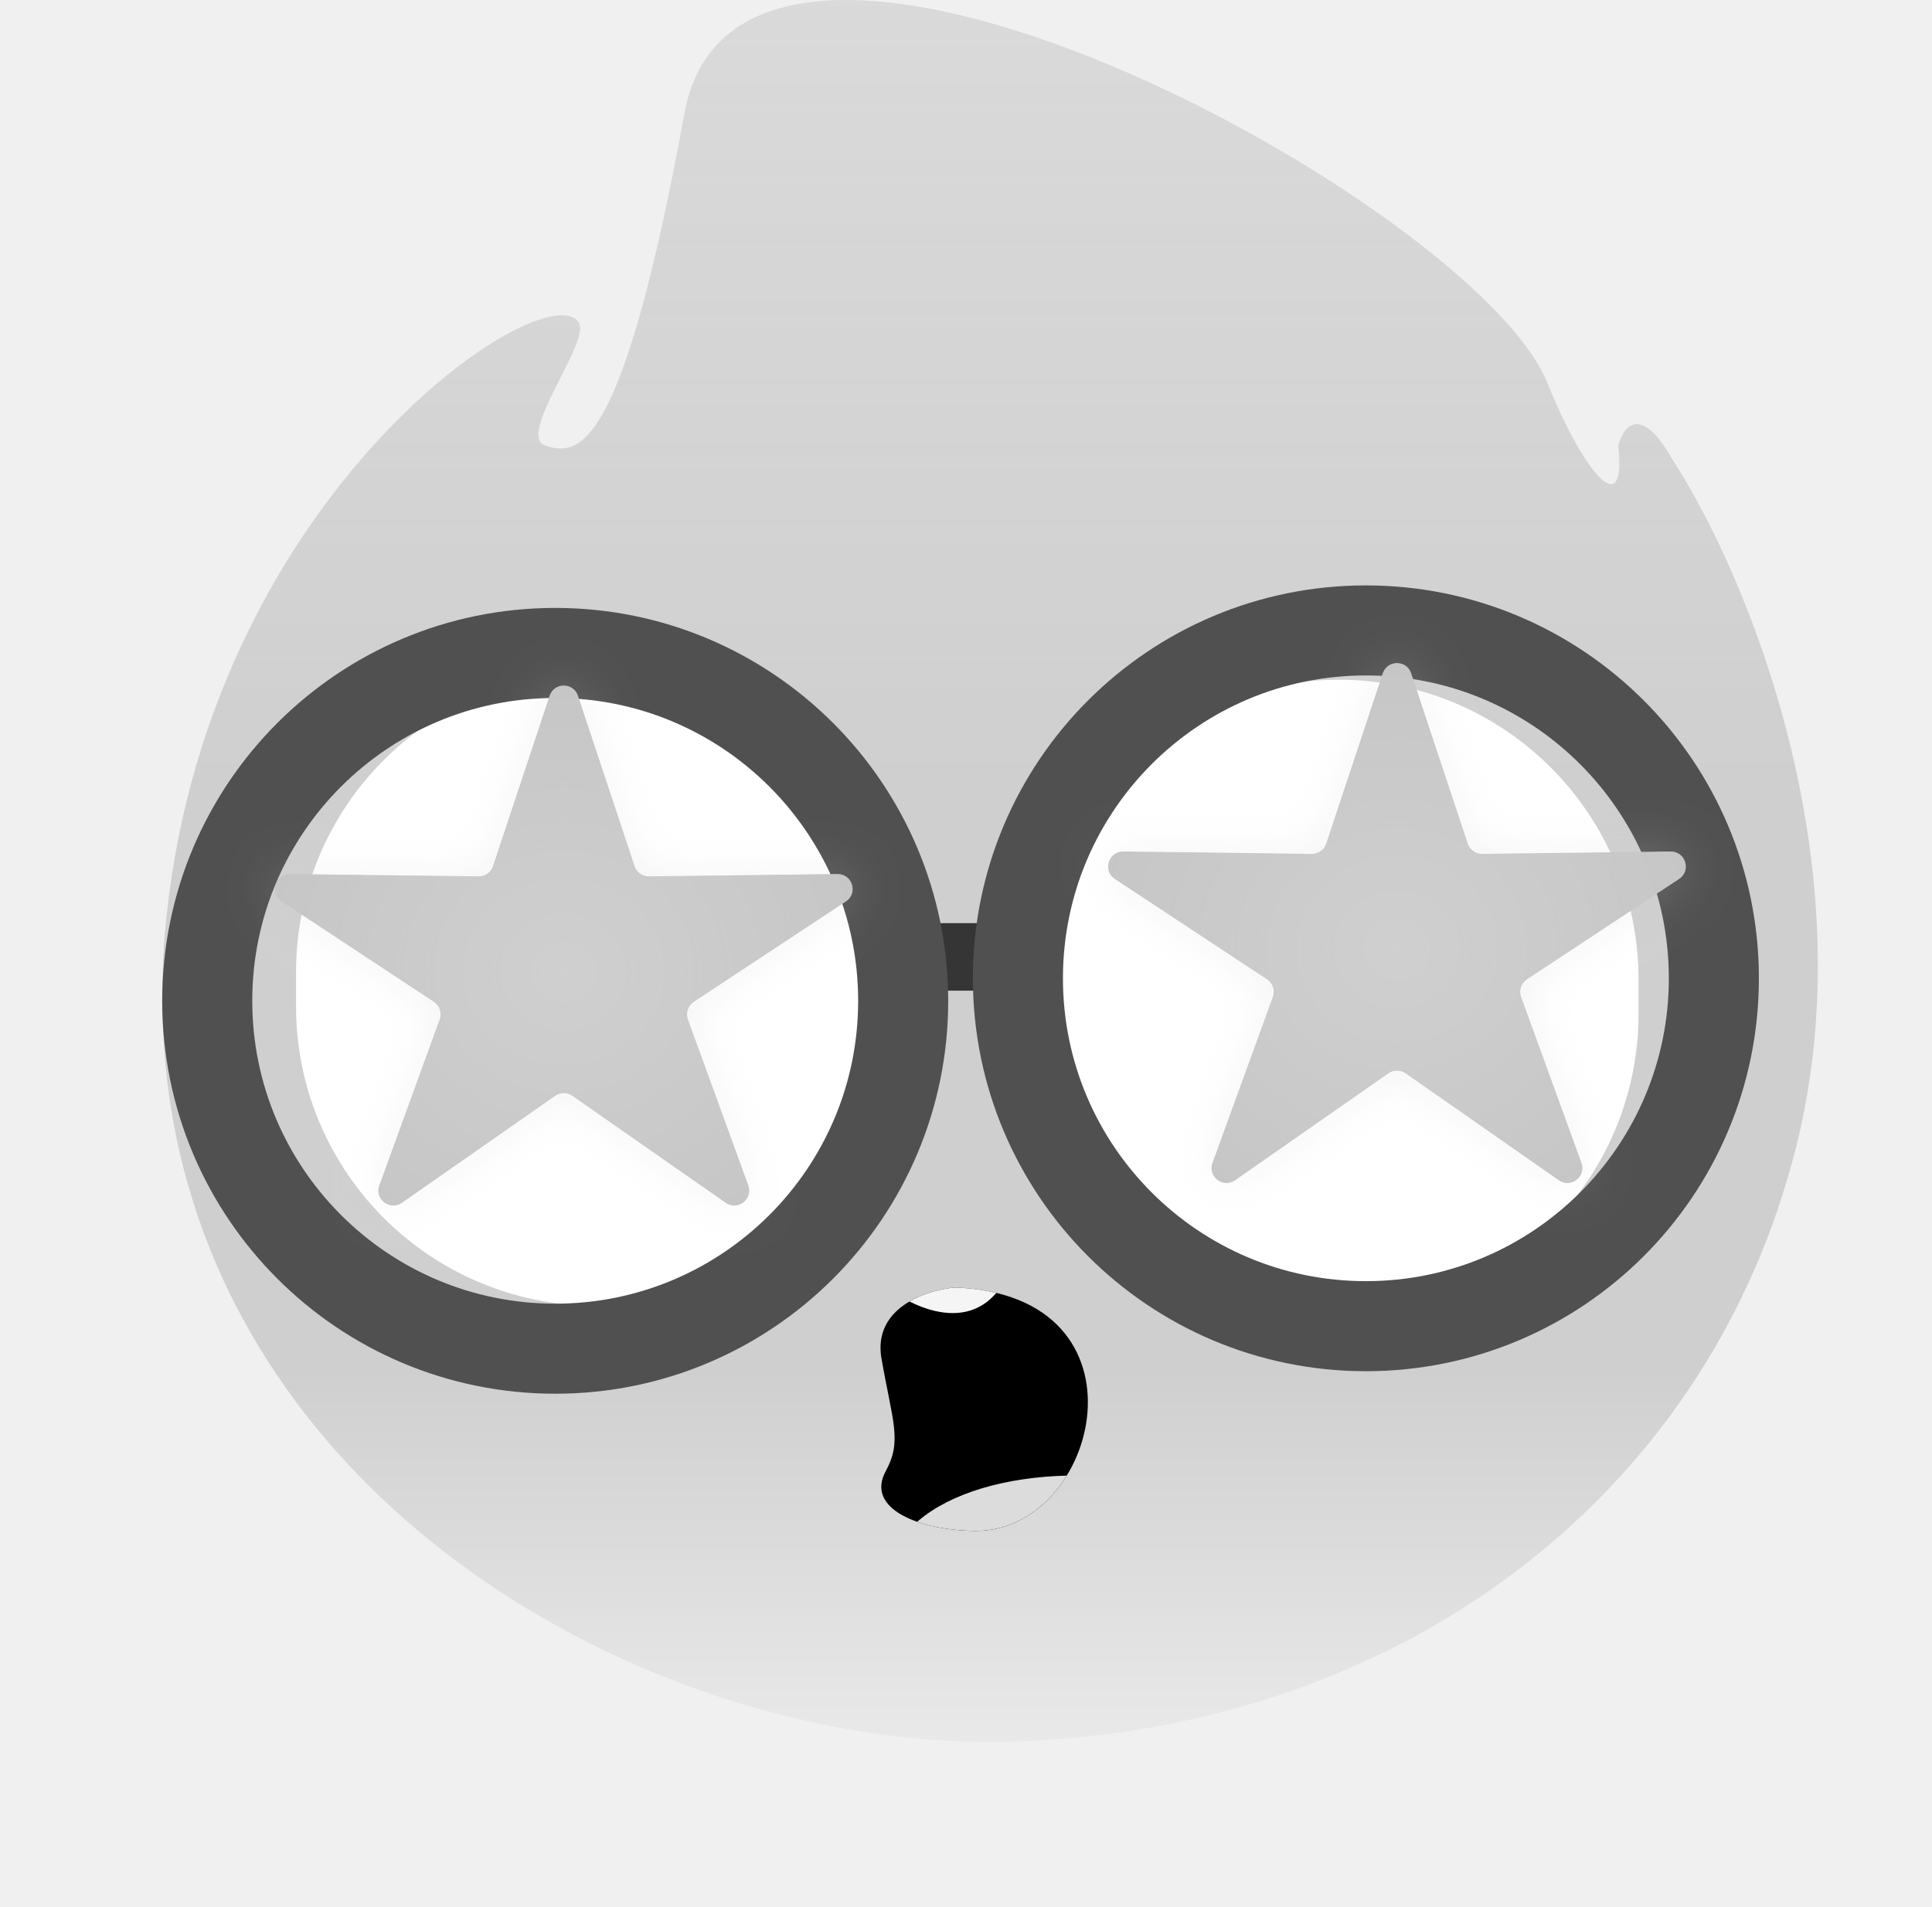
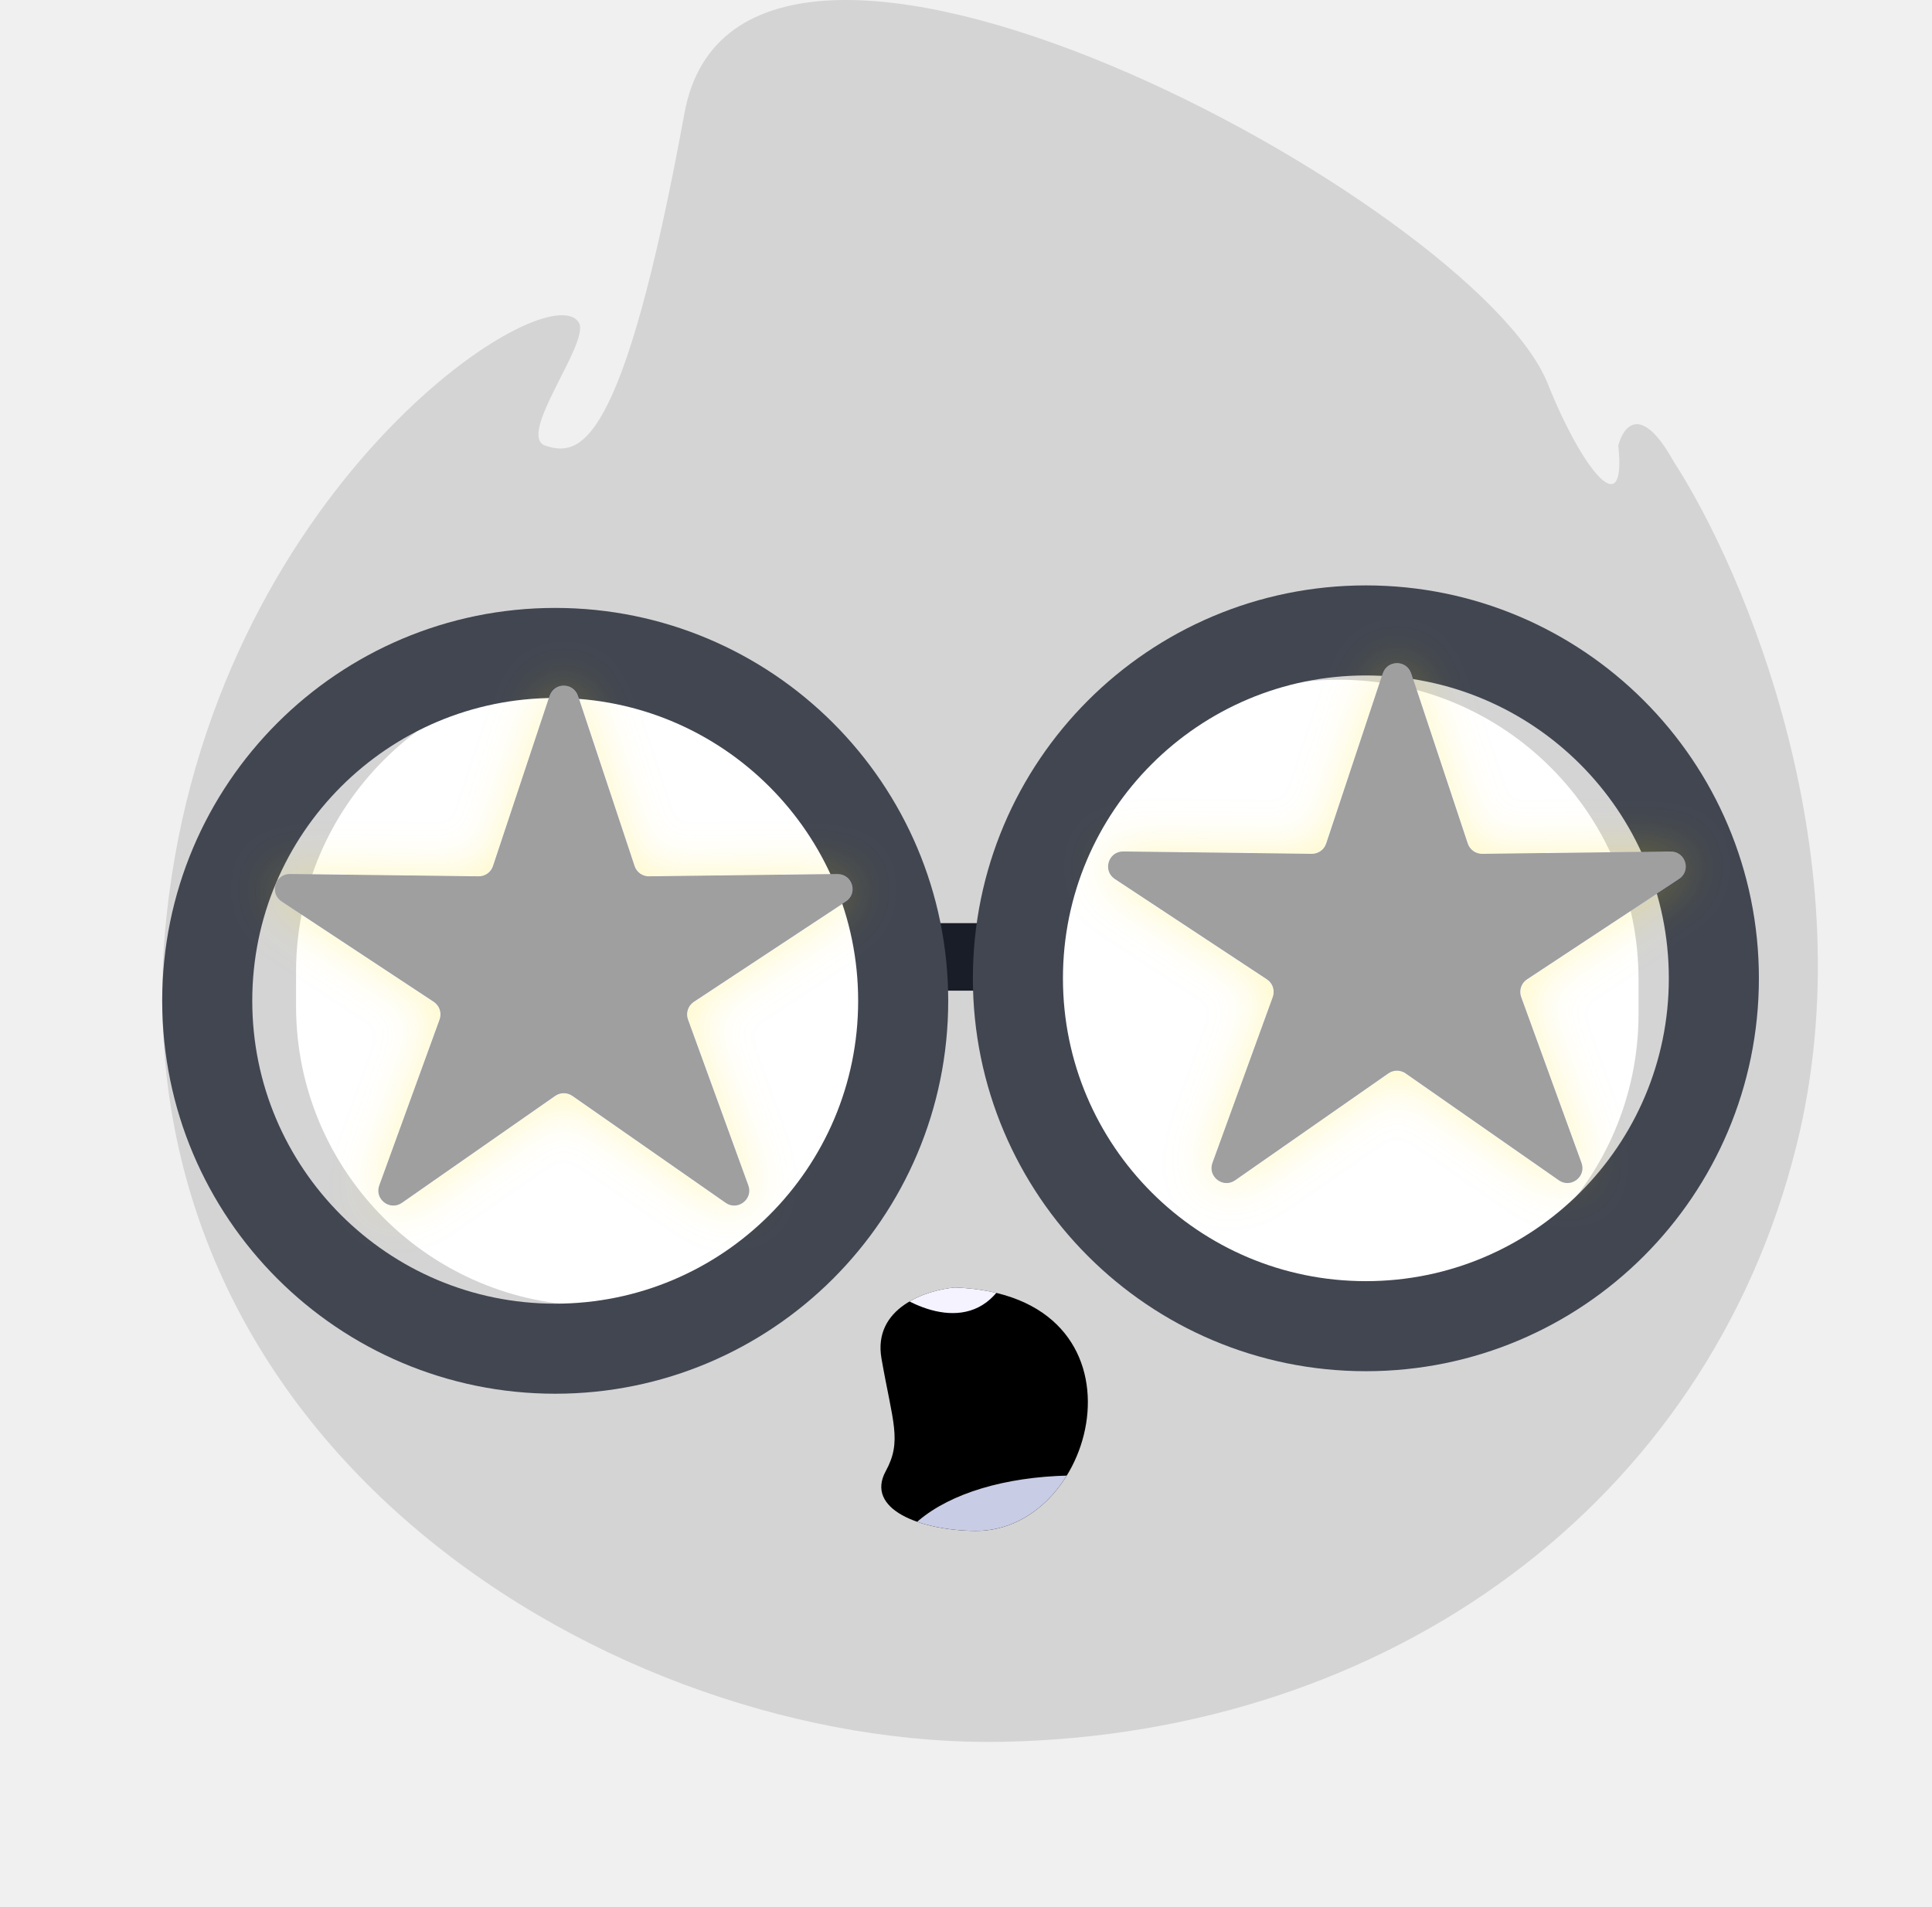
<svg xmlns="http://www.w3.org/2000/svg" width="76" height="75" viewBox="0 0 76 75" fill="none">
-   <path d="M70.668 45.075C73.472 33.817 68.61 22.428 65.828 18.141C64.545 15.841 63.847 16.78 63.659 17.536C63.993 20.663 62.239 18.483 60.881 15.088C58.034 7.97 29.139 -7.649 26.924 4.458C24.475 17.847 22.771 17.955 21.461 17.536C20.28 17.158 23.233 13.464 22.771 12.694C21.552 10.665 8.321 19.285 6.55 36.052C4.339 56.986 24.273 68.83 39.46 68.528C54.647 68.225 67.163 59.146 70.668 45.075Z" fill="url(#paint0_linear_1027_14430)" />
+   <path d="M70.668 45.075C73.472 33.817 68.61 22.428 65.828 18.141C64.545 15.841 63.847 16.78 63.659 17.536C63.993 20.663 62.239 18.483 60.881 15.088C58.034 7.97 29.139 -7.649 26.924 4.458C24.475 17.847 22.771 17.955 21.461 17.536C20.28 17.158 23.233 13.464 22.771 12.694C21.552 10.665 8.321 19.285 6.55 36.052C4.339 56.986 24.273 68.83 39.46 68.528C54.647 68.225 67.163 59.146 70.668 45.075Z" fill="#D4D4D4" />
  <path d="M23.435 26.448C29.946 26.448 35.224 31.726 35.224 38.237V39.584C35.223 46.095 29.945 51.373 23.435 51.373C16.924 51.373 11.646 46.095 11.646 39.584V38.237C11.646 31.726 16.924 26.448 23.435 26.448Z" fill="white" />
  <path d="M52.667 26.743C59.178 26.743 64.456 32.021 64.456 38.532V39.879C64.456 46.391 59.178 51.669 52.667 51.669C46.156 51.668 40.878 46.39 40.878 39.879V38.532C40.878 32.021 46.156 26.743 52.667 26.743Z" fill="white" />
  <path d="M34.676 53.453C34.324 51.442 36.454 50.75 37.564 50.655C45.519 50.944 43.247 60.272 38.364 60.23C36.198 60.211 34.025 59.376 34.844 57.877C35.491 56.693 35.117 55.966 34.676 53.453Z" fill="black" />
  <mask id="mask0_1027_14430" style="mask-type:alpha" maskUnits="userSpaceOnUse" x="34" y="50" width="9" height="11">
    <path d="M34.676 53.453C34.324 51.442 36.454 50.75 37.564 50.655C45.519 50.944 43.247 60.272 38.364 60.23C36.198 60.211 34.025 59.376 34.844 57.877C35.491 56.693 35.117 55.966 34.676 53.453Z" fill="black" />
  </mask>
  <g mask="url(#mask0_1027_14430)">
    <path d="M35.061 50.756C36.216 51.628 38.785 52.642 39.82 49.72L35.061 50.756Z" fill="#F4F3FF" />
-     <ellipse cx="44.91" cy="63.773" rx="10.187" ry="5.463" transform="rotate(11.4431 44.9096 63.7725)" fill="#FECDCA" />
+     <ellipse cx="44.91" cy="63.773" rx="10.187" ry="5.463" transform="rotate(11.4431 44.9096 63.7725)" fill="#C8CCE5" />
  </g>
-   <rect x="35.318" y="36.319" width="4.429" height="2.657" fill="#054F31" />
-   <path d="M21.841 25.689C29.401 25.689 35.529 31.817 35.529 39.376C35.529 46.934 29.401 53.062 21.841 53.062C14.281 53.062 8.152 46.934 8.152 39.376C8.152 31.817 14.281 25.689 21.841 25.689Z" stroke="#027A48" stroke-width="3.543" />
-   <path d="M53.73 24.803C61.291 24.803 67.419 30.931 67.419 38.49C67.419 46.048 61.291 52.176 53.73 52.176C46.17 52.176 40.042 46.048 40.042 38.49C40.042 30.931 46.17 24.803 53.73 24.803Z" stroke="#027A48" stroke-width="3.543" />
+   <rect x="35.318" y="36.319" width="4.429" height="2.657" fill="#181D27" />
+   <path d="M21.841 25.689C29.401 25.689 35.529 31.817 35.529 39.376C35.529 46.934 29.401 53.062 21.841 53.062C14.281 53.062 8.152 46.934 8.152 39.376C8.152 31.817 14.281 25.689 21.841 25.689Z" stroke="#414651" stroke-width="3.543" />
+   <path d="M53.73 24.803C61.291 24.803 67.419 30.931 67.419 38.49C67.419 46.048 61.291 52.176 53.73 52.176C46.17 52.176 40.042 46.048 40.042 38.49C40.042 30.931 46.17 24.803 53.73 24.803Z" stroke="#414651" stroke-width="3.543" />
  <g filter="url(#filter0_d_1027_14430)">
-     <path d="M21.618 27.375C21.797 26.836 22.559 26.836 22.739 27.375L24.964 34.072C25.045 34.316 25.275 34.48 25.532 34.476L32.944 34.385C33.533 34.378 33.769 35.144 33.277 35.468L27.295 39.416C27.067 39.567 26.972 39.854 27.065 40.111L29.438 46.637C29.635 47.179 29.018 47.653 28.545 47.323L22.516 43.117C22.313 42.975 22.043 42.975 21.84 43.117L15.812 47.323C15.339 47.653 14.722 47.179 14.919 46.637L17.291 40.111C17.385 39.854 17.29 39.567 17.062 39.416L11.08 35.468C10.588 35.144 10.823 34.378 11.412 34.385L18.825 34.476C19.082 34.48 19.311 34.316 19.392 34.072L21.618 27.375Z" fill="url(#paint1_radial_1027_14430)" />
+     <path d="M21.618 27.375C21.797 26.836 22.559 26.836 22.739 27.375L24.964 34.072C25.045 34.316 25.275 34.48 25.532 34.476L32.944 34.385C33.533 34.378 33.769 35.144 33.277 35.468L27.295 39.416C27.067 39.567 26.972 39.854 27.065 40.111L29.438 46.637C29.635 47.179 29.018 47.653 28.545 47.323L22.516 43.117C22.313 42.975 22.043 42.975 21.84 43.117L15.812 47.323C15.339 47.653 14.722 47.179 14.919 46.637L17.291 40.111C17.385 39.854 17.29 39.567 17.062 39.416L11.08 35.468C10.588 35.144 10.823 34.378 11.412 34.385L18.825 34.476C19.082 34.48 19.311 34.316 19.392 34.072L21.618 27.375Z" fill="#9F9F9F" />
  </g>
  <g filter="url(#filter1_d_1027_14430)">
-     <path d="M54.393 26.49C54.572 25.951 55.335 25.951 55.514 26.49L57.739 33.186C57.82 33.43 58.05 33.594 58.307 33.591L65.719 33.499C66.309 33.492 66.544 34.258 66.052 34.583L60.07 38.531C59.842 38.681 59.747 38.968 59.84 39.225L62.213 45.751C62.41 46.293 61.793 46.767 61.32 46.437L55.291 42.231C55.089 42.09 54.819 42.09 54.616 42.231L48.587 46.437C48.114 46.767 47.497 46.293 47.694 45.751L50.067 39.225C50.16 38.968 50.065 38.681 49.837 38.531L43.855 34.583C43.363 34.258 43.598 33.492 44.188 33.499L51.6 33.591C51.857 33.594 52.087 33.43 52.168 33.186L54.393 26.49Z" fill="url(#paint2_radial_1027_14430)" />
+     <path d="M54.393 26.49C54.572 25.951 55.335 25.951 55.514 26.49L57.739 33.186C57.82 33.43 58.05 33.594 58.307 33.591L65.719 33.499C66.309 33.492 66.544 34.258 66.052 34.583L60.07 38.531C59.842 38.681 59.747 38.968 59.84 39.225L62.213 45.751C62.41 46.293 61.793 46.767 61.32 46.437L55.291 42.231C55.089 42.09 54.819 42.09 54.616 42.231L48.587 46.437C48.114 46.767 47.497 46.293 47.694 45.751L50.067 39.225C50.16 38.968 50.065 38.681 49.837 38.531L43.855 34.583C43.363 34.258 43.598 33.492 44.188 33.499L51.6 33.591C51.857 33.594 52.087 33.43 52.168 33.186L54.393 26.49Z" fill="#9F9F9F" />
  </g>
-   <rect x="0.771" width="75" height="75" fill="black" style="mix-blend-mode:saturation" />
  <defs>
    <filter id="filter0_d_1027_14430" x="8.894" y="25.052" width="26.568" height="24.299" filterUnits="userSpaceOnUse" color-interpolation-filters="sRGB">
      <feFlood flood-opacity="0" result="BackgroundImageFix" />
      <feColorMatrix in="SourceAlpha" type="matrix" values="0 0 0 0 0 0 0 0 0 0 0 0 0 0 0 0 0 0 127 0" result="hardAlpha" />
      <feOffset />
      <feGaussianBlur stdDeviation="0.96" />
      <feComposite in2="hardAlpha" operator="out" />
      <feColorMatrix type="matrix" values="0 0 0 0 1 0 0 0 0 0.883 0 0 0 0 0 0 0 0 0.25 0" />
      <feBlend mode="normal" in2="BackgroundImageFix" result="effect1_dropShadow_1027_14430" />
      <feBlend mode="normal" in="SourceGraphic" in2="effect1_dropShadow_1027_14430" result="shape" />
    </filter>
    <filter id="filter1_d_1027_14430" x="41.67" y="24.166" width="26.568" height="24.299" filterUnits="userSpaceOnUse" color-interpolation-filters="sRGB">
      <feFlood flood-opacity="0" result="BackgroundImageFix" />
      <feColorMatrix in="SourceAlpha" type="matrix" values="0 0 0 0 0 0 0 0 0 0 0 0 0 0 0 0 0 0 127 0" result="hardAlpha" />
      <feOffset />
      <feGaussianBlur stdDeviation="0.96" />
      <feComposite in2="hardAlpha" operator="out" />
      <feColorMatrix type="matrix" values="0 0 0 0 1 0 0 0 0 0.883 0 0 0 0 0 0 0 0 0.25 0" />
      <feBlend mode="normal" in2="BackgroundImageFix" result="effect1_dropShadow_1027_14430" />
      <feBlend mode="normal" in="SourceGraphic" in2="effect1_dropShadow_1027_14430" result="shape" />
    </filter>
-     <linearGradient id="paint0_linear_1027_14430" x1="38.946" y1="-4.1142e-10" x2="38.938" y2="68.533" gradientUnits="userSpaceOnUse">
-       <stop stop-color="#B8F4A6" />
-       <stop offset="0.442" stop-color="#7CFFB0" />
-       <stop offset="0.788" stop-color="#7CFFB0" />
-       <stop offset="1" stop-color="#C2FFDA" />
-     </linearGradient>
-     <radialGradient id="paint1_radial_1027_14430" cx="0" cy="0" r="1" gradientUnits="userSpaceOnUse" gradientTransform="translate(22.1782 38.2382) rotate(90) scale(12.5492 13.435)">
-       <stop stop-color="#FFDB0D" />
-       <stop offset="1" stop-color="#FFADA6" />
-     </radialGradient>
-     <radialGradient id="paint2_radial_1027_14430" cx="0" cy="0" r="1" gradientUnits="userSpaceOnUse" gradientTransform="translate(54.9536 37.3524) rotate(90) scale(12.5492 13.435)">
-       <stop stop-color="#FFDB0D" />
-       <stop offset="1" stop-color="#FFADA6" />
-     </radialGradient>
  </defs>
</svg>
